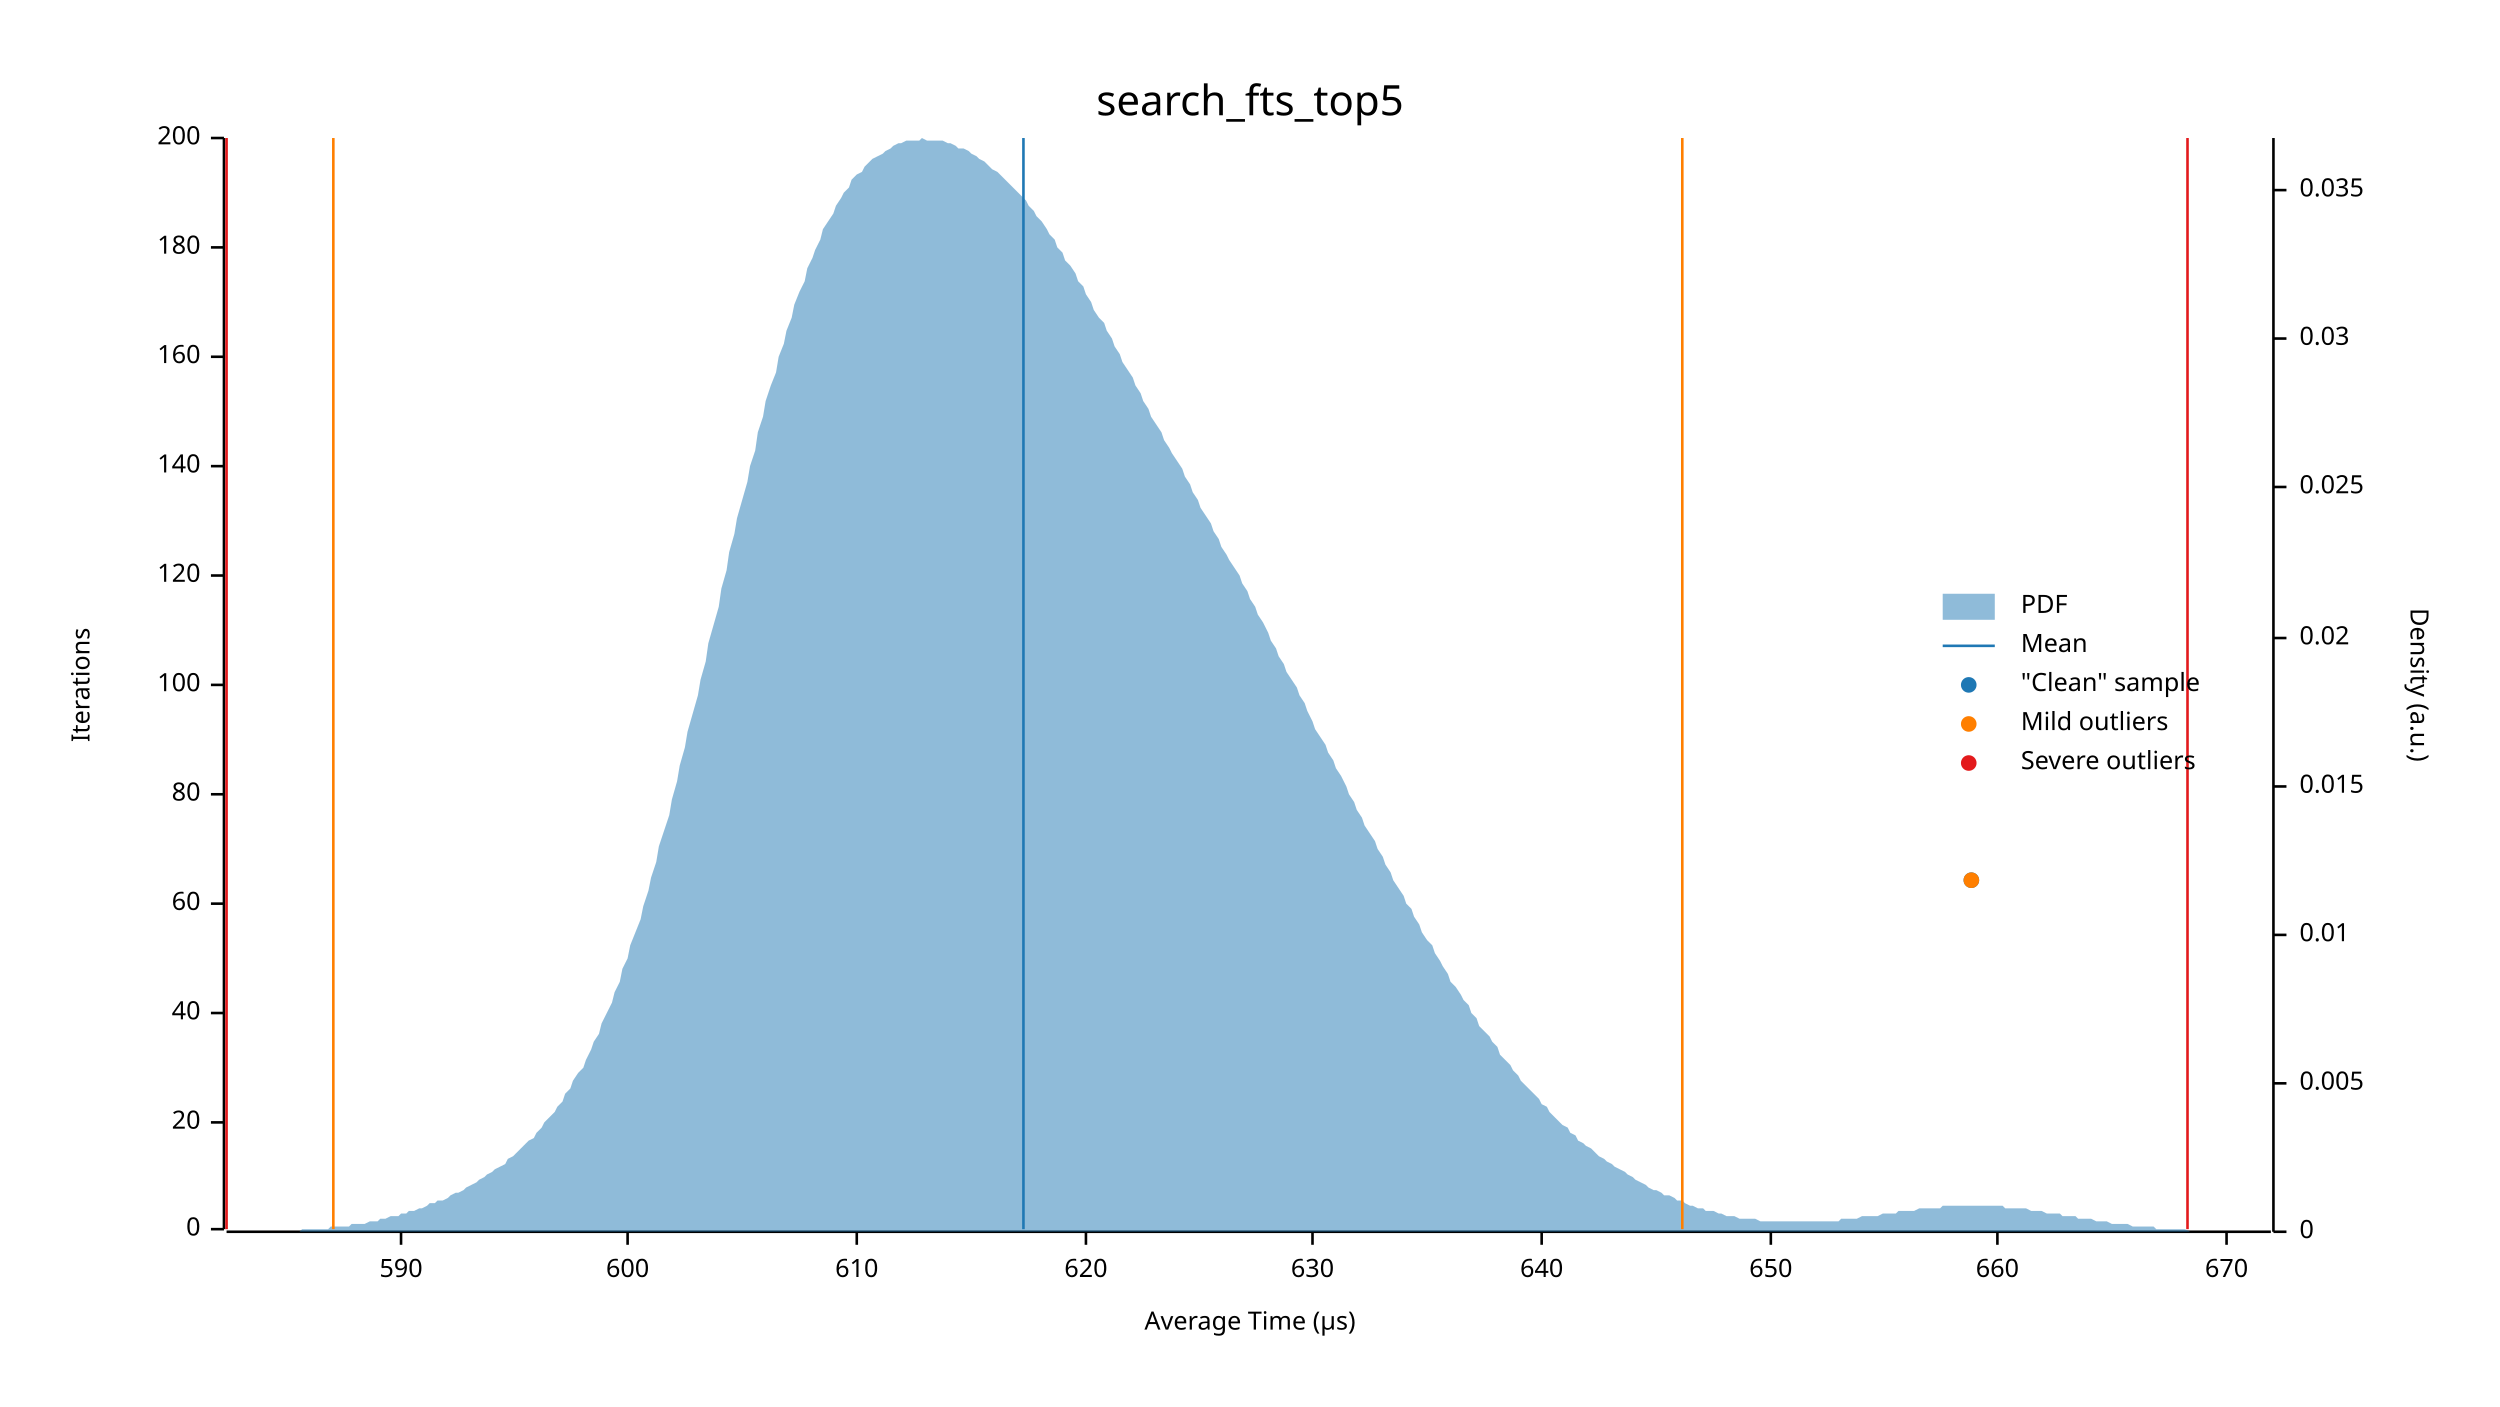
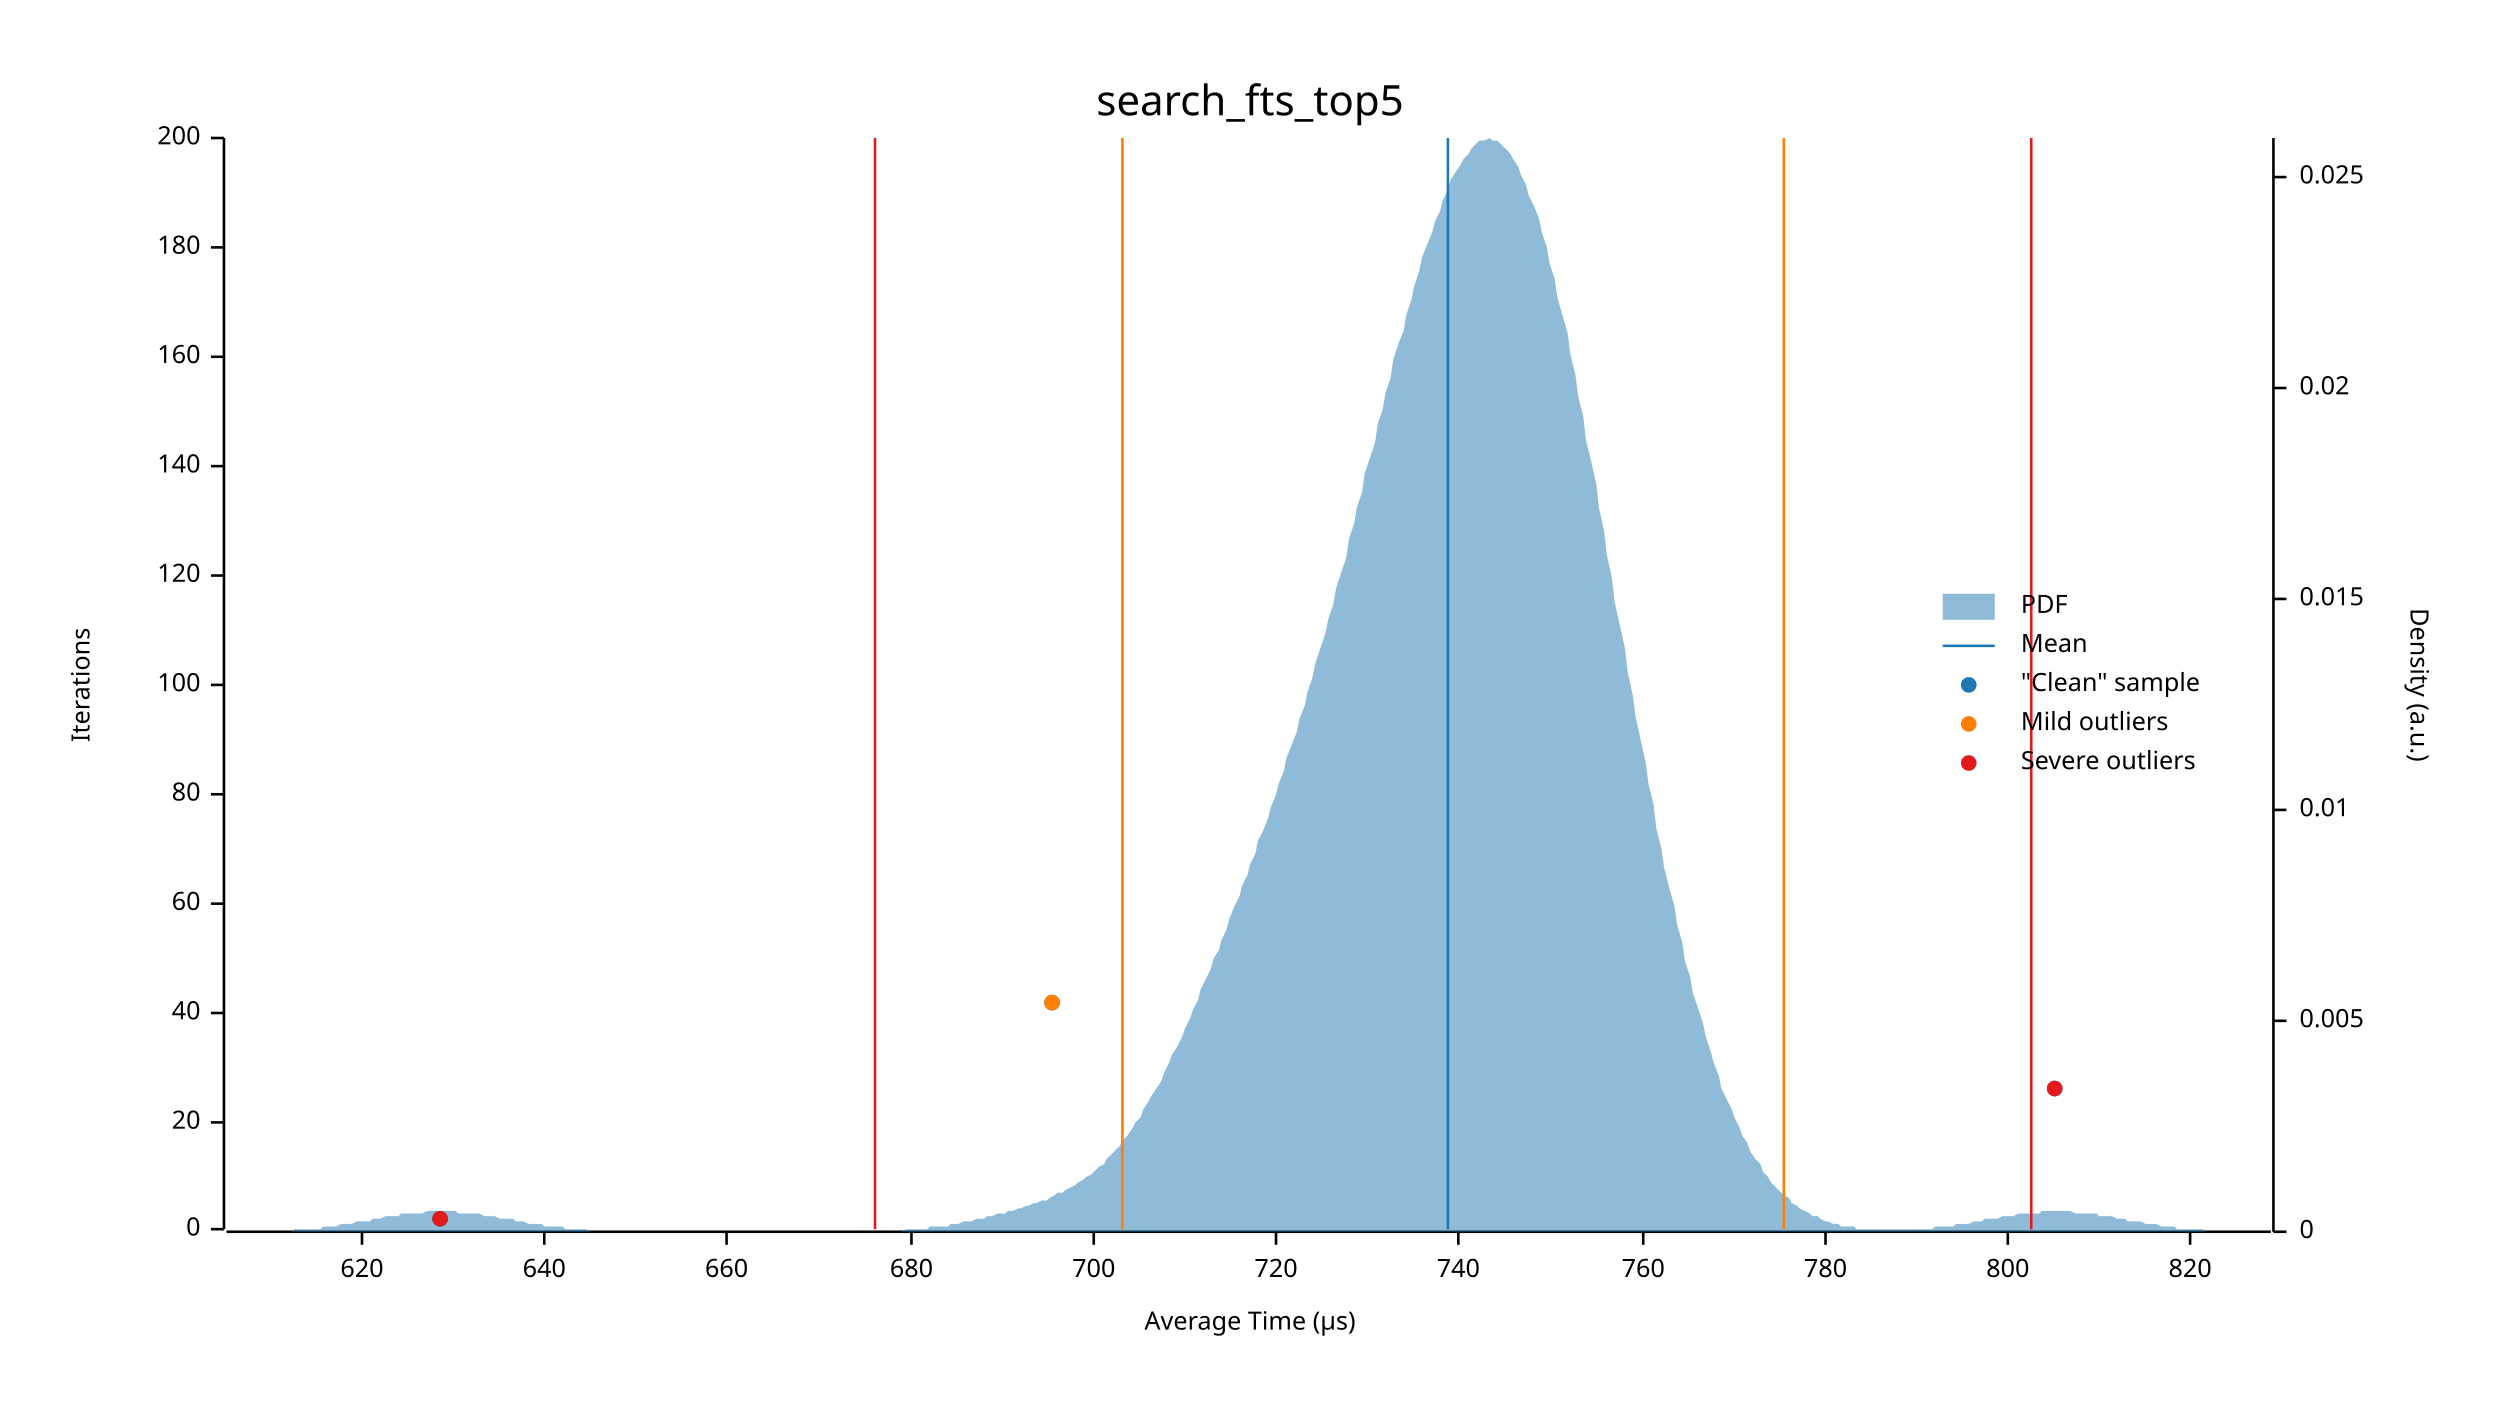
<svg xmlns="http://www.w3.org/2000/svg" width="960" height="540" viewBox="0 0 960 540">
  <text x="480" y="32" dy="0.76em" text-anchor="middle" font-family="sans-serif" font-size="16.129" opacity="1" fill="#000000">
search_fts_top5
</text>
  <text x="27" y="263" dy="0.76em" text-anchor="middle" font-family="sans-serif" font-size="9.677" opacity="1" fill="#000000" transform="rotate(270, 27, 263)">
Iterations
</text>
  <text x="480" y="513" dy="-0.5ex" text-anchor="middle" font-family="sans-serif" font-size="9.677" opacity="1" fill="#000000">
Average Time (µs)
</text>
  <polyline fill="none" opacity="1" stroke="#000000" stroke-width="1" points="86,53 86,472 " />
  <text x="77" y="472" dy="0.5ex" text-anchor="end" font-family="sans-serif" font-size="9.677" opacity="1" fill="#000000">
0
</text>
  <polyline fill="none" opacity="1" stroke="#000000" stroke-width="1" points="81,472 86,472 " />
  <text x="77" y="431" dy="0.5ex" text-anchor="end" font-family="sans-serif" font-size="9.677" opacity="1" fill="#000000">
20
</text>
  <polyline fill="none" opacity="1" stroke="#000000" stroke-width="1" points="81,431 86,431 " />
  <text x="77" y="389" dy="0.5ex" text-anchor="end" font-family="sans-serif" font-size="9.677" opacity="1" fill="#000000">
40
</text>
  <polyline fill="none" opacity="1" stroke="#000000" stroke-width="1" points="81,389 86,389 " />
  <text x="77" y="347" dy="0.5ex" text-anchor="end" font-family="sans-serif" font-size="9.677" opacity="1" fill="#000000">
60
</text>
  <polyline fill="none" opacity="1" stroke="#000000" stroke-width="1" points="81,347 86,347 " />
  <text x="77" y="305" dy="0.5ex" text-anchor="end" font-family="sans-serif" font-size="9.677" opacity="1" fill="#000000">
80
</text>
  <polyline fill="none" opacity="1" stroke="#000000" stroke-width="1" points="81,305 86,305 " />
  <text x="77" y="263" dy="0.5ex" text-anchor="end" font-family="sans-serif" font-size="9.677" opacity="1" fill="#000000">
100
</text>
  <polyline fill="none" opacity="1" stroke="#000000" stroke-width="1" points="81,263 86,263 " />
  <text x="77" y="221" dy="0.5ex" text-anchor="end" font-family="sans-serif" font-size="9.677" opacity="1" fill="#000000">
120
</text>
  <polyline fill="none" opacity="1" stroke="#000000" stroke-width="1" points="81,221 86,221 " />
  <text x="77" y="179" dy="0.5ex" text-anchor="end" font-family="sans-serif" font-size="9.677" opacity="1" fill="#000000">
140
</text>
  <polyline fill="none" opacity="1" stroke="#000000" stroke-width="1" points="81,179 86,179 " />
  <text x="77" y="137" dy="0.5ex" text-anchor="end" font-family="sans-serif" font-size="9.677" opacity="1" fill="#000000">
160
</text>
  <polyline fill="none" opacity="1" stroke="#000000" stroke-width="1" points="81,137 86,137 " />
  <text x="77" y="95" dy="0.5ex" text-anchor="end" font-family="sans-serif" font-size="9.677" opacity="1" fill="#000000">
180
</text>
  <polyline fill="none" opacity="1" stroke="#000000" stroke-width="1" points="81,95 86,95 " />
  <text x="77" y="53" dy="0.5ex" text-anchor="end" font-family="sans-serif" font-size="9.677" opacity="1" fill="#000000">
200
</text>
  <polyline fill="none" opacity="1" stroke="#000000" stroke-width="1" points="81,53 86,53 " />
  <polyline fill="none" opacity="1" stroke="#000000" stroke-width="1" points="87,473 872,473 " />
-   <text x="154" y="483" dy="0.76em" text-anchor="middle" font-family="sans-serif" font-size="9.677" opacity="1" fill="#000000">
- 590
- </text>
-   <polyline fill="none" opacity="1" stroke="#000000" stroke-width="1" points="154,473 154,478 " />
-   <text x="241" y="483" dy="0.76em" text-anchor="middle" font-family="sans-serif" font-size="9.677" opacity="1" fill="#000000">
- 600
- </text>
-   <polyline fill="none" opacity="1" stroke="#000000" stroke-width="1" points="241,473 241,478 " />
-   <text x="329" y="483" dy="0.76em" text-anchor="middle" font-family="sans-serif" font-size="9.677" opacity="1" fill="#000000">
- 610
- </text>
-   <polyline fill="none" opacity="1" stroke="#000000" stroke-width="1" points="329,473 329,478 " />
-   <text x="417" y="483" dy="0.76em" text-anchor="middle" font-family="sans-serif" font-size="9.677" opacity="1" fill="#000000">
+   <text x="139" y="483" dy="0.76em" text-anchor="middle" font-family="sans-serif" font-size="9.677" opacity="1" fill="#000000">
620
</text>
-   <polyline fill="none" opacity="1" stroke="#000000" stroke-width="1" points="417,473 417,478 " />
-   <text x="504" y="483" dy="0.76em" text-anchor="middle" font-family="sans-serif" font-size="9.677" opacity="1" fill="#000000">
- 630
- </text>
-   <polyline fill="none" opacity="1" stroke="#000000" stroke-width="1" points="504,473 504,478 " />
-   <text x="592" y="483" dy="0.76em" text-anchor="middle" font-family="sans-serif" font-size="9.677" opacity="1" fill="#000000">
+   <polyline fill="none" opacity="1" stroke="#000000" stroke-width="1" points="139,473 139,478 " />
+   <text x="209" y="483" dy="0.76em" text-anchor="middle" font-family="sans-serif" font-size="9.677" opacity="1" fill="#000000">
640
</text>
-   <polyline fill="none" opacity="1" stroke="#000000" stroke-width="1" points="592,473 592,478 " />
-   <text x="680" y="483" dy="0.76em" text-anchor="middle" font-family="sans-serif" font-size="9.677" opacity="1" fill="#000000">
- 650
- </text>
-   <polyline fill="none" opacity="1" stroke="#000000" stroke-width="1" points="680,473 680,478 " />
-   <text x="767" y="483" dy="0.76em" text-anchor="middle" font-family="sans-serif" font-size="9.677" opacity="1" fill="#000000">
+   <polyline fill="none" opacity="1" stroke="#000000" stroke-width="1" points="209,473 209,478 " />
+   <text x="279" y="483" dy="0.76em" text-anchor="middle" font-family="sans-serif" font-size="9.677" opacity="1" fill="#000000">
660
</text>
-   <polyline fill="none" opacity="1" stroke="#000000" stroke-width="1" points="767,473 767,478 " />
-   <text x="855" y="483" dy="0.76em" text-anchor="middle" font-family="sans-serif" font-size="9.677" opacity="1" fill="#000000">
- 670
+   <polyline fill="none" opacity="1" stroke="#000000" stroke-width="1" points="279,473 279,478 " />
+   <text x="350" y="483" dy="0.76em" text-anchor="middle" font-family="sans-serif" font-size="9.677" opacity="1" fill="#000000">
+ 680
</text>
-   <polyline fill="none" opacity="1" stroke="#000000" stroke-width="1" points="855,473 855,478 " />
+   <polyline fill="none" opacity="1" stroke="#000000" stroke-width="1" points="350,473 350,478 " />
+   <text x="420" y="483" dy="0.76em" text-anchor="middle" font-family="sans-serif" font-size="9.677" opacity="1" fill="#000000">
+ 700
+ </text>
+   <polyline fill="none" opacity="1" stroke="#000000" stroke-width="1" points="420,473 420,478 " />
+   <text x="490" y="483" dy="0.76em" text-anchor="middle" font-family="sans-serif" font-size="9.677" opacity="1" fill="#000000">
+ 720
+ </text>
+   <polyline fill="none" opacity="1" stroke="#000000" stroke-width="1" points="490,473 490,478 " />
+   <text x="560" y="483" dy="0.76em" text-anchor="middle" font-family="sans-serif" font-size="9.677" opacity="1" fill="#000000">
+ 740
+ </text>
+   <polyline fill="none" opacity="1" stroke="#000000" stroke-width="1" points="560,473 560,478 " />
+   <text x="631" y="483" dy="0.76em" text-anchor="middle" font-family="sans-serif" font-size="9.677" opacity="1" fill="#000000">
+ 760
+ </text>
+   <polyline fill="none" opacity="1" stroke="#000000" stroke-width="1" points="631,473 631,478 " />
+   <text x="701" y="483" dy="0.76em" text-anchor="middle" font-family="sans-serif" font-size="9.677" opacity="1" fill="#000000">
+ 780
+ </text>
+   <polyline fill="none" opacity="1" stroke="#000000" stroke-width="1" points="701,473 701,478 " />
+   <text x="771" y="483" dy="0.76em" text-anchor="middle" font-family="sans-serif" font-size="9.677" opacity="1" fill="#000000">
+ 800
+ </text>
+   <polyline fill="none" opacity="1" stroke="#000000" stroke-width="1" points="771,473 771,478 " />
+   <text x="841" y="483" dy="0.76em" text-anchor="middle" font-family="sans-serif" font-size="9.677" opacity="1" fill="#000000">
+ 820
+ </text>
+   <polyline fill="none" opacity="1" stroke="#000000" stroke-width="1" points="841,473 841,478 " />
  <text x="933" y="263" dy="0.76em" text-anchor="middle" font-family="sans-serif" font-size="9.677" opacity="1" fill="#000000" transform="rotate(90, 933, 263)">
Density (a.u.)
</text>
  <polyline fill="none" opacity="1" stroke="#000000" stroke-width="1" points="873,53 873,473 " />
  <text x="883" y="473" dy="0.5ex" text-anchor="start" font-family="sans-serif" font-size="9.677" opacity="1" fill="#000000">
0
</text>
  <polyline fill="none" opacity="1" stroke="#000000" stroke-width="1" points="873,473 878,473 " />
-   <text x="883" y="416" dy="0.5ex" text-anchor="start" font-family="sans-serif" font-size="9.677" opacity="1" fill="#000000">
+   <text x="883" y="392" dy="0.5ex" text-anchor="start" font-family="sans-serif" font-size="9.677" opacity="1" fill="#000000">
0.005
</text>
-   <polyline fill="none" opacity="1" stroke="#000000" stroke-width="1" points="873,416 878,416 " />
-   <text x="883" y="359" dy="0.5ex" text-anchor="start" font-family="sans-serif" font-size="9.677" opacity="1" fill="#000000">
+   <polyline fill="none" opacity="1" stroke="#000000" stroke-width="1" points="873,392 878,392 " />
+   <text x="883" y="311" dy="0.5ex" text-anchor="start" font-family="sans-serif" font-size="9.677" opacity="1" fill="#000000">
0.01
</text>
-   <polyline fill="none" opacity="1" stroke="#000000" stroke-width="1" points="873,359 878,359 " />
-   <text x="883" y="302" dy="0.5ex" text-anchor="start" font-family="sans-serif" font-size="9.677" opacity="1" fill="#000000">
+   <polyline fill="none" opacity="1" stroke="#000000" stroke-width="1" points="873,311 878,311 " />
+   <text x="883" y="230" dy="0.5ex" text-anchor="start" font-family="sans-serif" font-size="9.677" opacity="1" fill="#000000">
0.015
</text>
-   <polyline fill="none" opacity="1" stroke="#000000" stroke-width="1" points="873,302 878,302 " />
-   <text x="883" y="245" dy="0.5ex" text-anchor="start" font-family="sans-serif" font-size="9.677" opacity="1" fill="#000000">
+   <polyline fill="none" opacity="1" stroke="#000000" stroke-width="1" points="873,230 878,230 " />
+   <text x="883" y="149" dy="0.5ex" text-anchor="start" font-family="sans-serif" font-size="9.677" opacity="1" fill="#000000">
0.02
</text>
-   <polyline fill="none" opacity="1" stroke="#000000" stroke-width="1" points="873,245 878,245 " />
-   <text x="883" y="187" dy="0.5ex" text-anchor="start" font-family="sans-serif" font-size="9.677" opacity="1" fill="#000000">
+   <polyline fill="none" opacity="1" stroke="#000000" stroke-width="1" points="873,149 878,149 " />
+   <text x="883" y="68" dy="0.5ex" text-anchor="start" font-family="sans-serif" font-size="9.677" opacity="1" fill="#000000">
0.025
</text>
-   <polyline fill="none" opacity="1" stroke="#000000" stroke-width="1" points="873,187 878,187 " />
-   <text x="883" y="130" dy="0.5ex" text-anchor="start" font-family="sans-serif" font-size="9.677" opacity="1" fill="#000000">
- 0.03
- </text>
-   <polyline fill="none" opacity="1" stroke="#000000" stroke-width="1" points="873,130 878,130 " />
-   <text x="883" y="73" dy="0.5ex" text-anchor="start" font-family="sans-serif" font-size="9.677" opacity="1" fill="#000000">
- 0.035
- </text>
-   <polyline fill="none" opacity="1" stroke="#000000" stroke-width="1" points="873,73 878,73 " />
-   <polygon opacity="0.5" fill="#1F78B4" points="87,473 88,473 90,473 91,473 93,473 94,473 96,473 98,473 99,473 101,473 102,473 104,473 105,473 107,473 109,473 110,473 112,473 113,473 115,473 116,472 118,472 120,472 121,472 123,472 124,472 126,472 127,471 129,471 131,471 132,471 134,471 135,470 137,470 138,470 140,470 142,469 143,469 145,469 146,468 148,468 150,467 151,467 153,467 154,466 156,466 157,465 159,465 161,464 162,464 164,463 165,462 167,462 168,461 170,461 172,460 173,459 175,458 176,458 178,457 179,456 181,455 183,454 184,453 186,452 187,451 189,450 190,449 192,448 194,447 195,445 197,444 198,443 200,441 201,440 203,438 205,437 206,435 208,433 209,431 211,429 213,427 214,425 216,423 217,420 219,418 220,415 222,412 224,410 225,407 227,403 228,400 230,397 231,393 233,389 235,385 236,381 238,377 239,372 241,368 242,363 244,358 246,353 247,348 249,342 250,337 252,331 253,325 255,319 257,313 258,307 260,300 261,294 263,287 264,281 266,274 268,267 269,261 271,254 272,247 274,240 276,233 277,226 279,219 280,212 282,205 283,199 285,192 287,185 288,179 290,173 291,166 293,160 294,154 296,148 298,143 299,137 301,132 302,127 304,122 305,117 307,112 309,108 310,103 312,99 313,96 315,92 316,88 318,85 320,82 321,79 323,76 324,74 326,72 327,69 329,67 331,66 332,64 334,62 335,61 337,60 339,59 340,58 342,57 343,56 345,55 346,55 348,54 350,54 351,54 353,54 354,53 356,54 357,54 359,54 361,54 362,54 364,55 365,55 367,56 368,57 370,57 372,58 373,59 375,60 376,61 378,62 379,63 381,65 383,66 384,67 386,69 387,70 389,72 391,74 392,75 394,77 395,79 397,81 398,83 400,85 402,88 403,90 405,92 406,95 408,97 409,100 411,102 413,105 414,108 416,110 417,113 419,116 420,119 422,122 424,124 425,127 427,130 428,133 430,136 431,139 433,142 435,145 436,148 438,151 439,154 441,157 442,160 444,163 446,166 447,169 449,172 450,174 452,177 454,180 455,183 457,186 458,189 460,192 461,195 463,198 465,201 466,204 468,207 469,210 471,213 472,215 474,218 476,221 477,224 479,227 480,230 482,233 483,236 485,239 487,243 488,246 490,249 491,252 493,255 494,258 496,261 498,264 499,267 501,270 502,273 504,277 505,280 507,283 509,286 510,289 512,292 513,295 515,298 517,302 518,305 520,308 521,311 523,314 524,317 526,320 528,323 529,326 531,329 532,332 534,335 535,338 537,341 539,344 540,347 542,349 543,352 545,355 546,358 548,361 550,363 551,366 553,369 554,371 556,374 557,377 559,379 561,382 562,384 564,386 565,389 567,391 568,394 570,396 572,398 573,400 575,402 576,405 578,407 580,409 581,411 583,413 584,415 586,417 587,418 589,420 591,422 592,424 594,425 595,427 597,429 598,430 600,432 602,433 603,435 605,436 606,438 608,439 609,440 611,441 613,443 614,444 616,445 617,446 619,447 620,448 622,449 624,450 625,451 627,452 628,453 630,454 632,455 633,456 635,457 636,457 638,458 639,459 641,459 643,460 644,461 646,461 647,462 649,463 650,463 652,464 654,464 655,465 657,465 658,465 660,466 661,466 663,467 665,467 666,467 668,468 669,468 671,468 672,468 674,468 676,469 677,469 679,469 680,469 682,469 683,469 685,469 687,469 688,469 690,469 691,469 693,469 695,469 696,469 698,469 699,469 701,469 702,469 704,469 706,469 707,468 709,468 710,468 712,468 713,468 715,467 717,467 718,467 720,467 721,467 723,466 724,466 726,466 728,466 729,465 731,465 732,465 734,465 735,465 737,464 739,464 740,464 742,464 743,464 745,464 746,463 748,463 750,463 751,463 753,463 754,463 756,463 758,463 759,463 761,463 762,463 764,463 765,463 767,463 769,463 770,464 772,464 773,464 775,464 776,464 778,464 780,465 781,465 783,465 784,465 786,466 787,466 789,466 791,466 792,467 794,467 795,467 797,467 798,468 800,468 802,468 803,468 805,469 806,469 808,469 809,469 811,470 813,470 814,470 816,470 817,470 819,471 821,471 822,471 824,471 825,471 827,471 828,472 830,472 832,472 833,472 835,472 836,472 838,472 839,472 841,473 843,473 844,473 846,473 847,473 849,473 850,473 852,473 854,473 855,473 857,473 858,473 860,473 861,473 863,473 865,473 866,473 868,473 869,473 871,473 873,473 873,473 87,473 " />
-   <polyline fill="none" opacity="1" stroke="#1F78B4" stroke-width="1" points="393,472 393,53 " />
-   <polyline fill="none" opacity="1" stroke="#FF7F00" stroke-width="1" points="128,472 128,53 " />
-   <polyline fill="none" opacity="1" stroke="#FF7F00" stroke-width="1" points="646,472 646,53 " />
-   <polyline fill="none" opacity="1" stroke="#E31A1C" stroke-width="1" points="87,472 87,53 " />
-   <polyline fill="none" opacity="1" stroke="#E31A1C" stroke-width="1" points="840,472 840,53 " />
-   <circle cx="757" cy="338" r="3" opacity="1" fill="#1F78B4" stroke="none" stroke-width="1" />
-   <circle cx="757" cy="338" r="3" opacity="1" fill="#FF7F00" stroke="none" stroke-width="1" />
+   <polyline fill="none" opacity="1" stroke="#000000" stroke-width="1" points="873,68 878,68 " />
+   <polygon opacity="0.5" fill="#1F78B4" points="87,473 88,473 90,473 91,473 93,473 94,473 96,473 98,473 99,473 101,473 102,473 104,473 105,473 107,473 109,473 110,473 112,473 113,472 115,472 116,472 118,472 120,472 121,472 123,472 124,471 126,471 127,471 129,471 131,470 132,470 134,470 135,470 137,469 138,469 140,469 142,469 143,468 145,468 146,468 148,467 150,467 151,467 153,467 154,466 156,466 157,466 159,466 161,466 162,466 164,465 165,465 167,465 168,465 170,465 172,465 173,465 175,465 176,466 178,466 179,466 181,466 183,466 184,466 186,467 187,467 189,467 190,467 192,468 194,468 195,468 197,468 198,469 200,469 201,469 203,470 205,470 206,470 208,470 209,471 211,471 213,471 214,471 216,471 217,472 219,472 220,472 222,472 224,472 225,472 227,473 228,473 230,473 231,473 233,473 235,473 236,473 238,473 239,473 241,473 242,473 244,473 246,473 247,473 249,473 250,473 252,473 253,473 255,473 257,473 258,473 260,473 261,473 263,473 264,473 266,473 268,473 269,473 271,473 272,473 274,473 276,473 277,473 279,473 280,473 282,473 283,473 285,473 287,473 288,473 290,473 291,473 293,473 294,473 296,473 298,473 299,473 301,473 302,473 304,473 305,473 307,473 309,473 310,473 312,473 313,473 315,473 316,473 318,473 320,473 321,473 323,473 324,473 326,473 327,473 329,473 331,473 332,473 334,473 335,473 337,473 339,473 340,473 342,473 343,473 345,473 346,473 348,472 350,472 351,472 353,472 354,472 356,472 357,471 359,471 361,471 362,471 364,471 365,470 367,470 368,470 370,469 372,469 373,469 375,468 376,468 378,468 379,467 381,467 383,466 384,466 386,466 387,465 389,465 391,464 392,464 394,463 395,463 397,462 398,462 400,461 402,461 403,460 405,459 406,458 408,458 409,457 411,456 413,455 414,454 416,453 417,452 419,451 420,450 422,448 424,447 425,445 427,443 428,442 430,440 431,438 433,436 435,433 436,431 438,429 439,426 441,423 442,421 444,418 446,415 447,412 449,408 450,405 452,402 454,398 455,395 457,391 458,388 460,384 461,380 463,376 465,372 466,368 468,365 469,361 471,357 472,353 474,348 476,344 477,340 479,336 480,332 482,328 483,323 485,319 487,314 488,310 490,305 491,301 493,296 494,291 496,286 498,281 499,276 501,271 502,266 504,260 505,255 507,249 509,243 510,238 512,232 513,226 515,220 517,214 518,207 520,201 521,195 523,189 524,182 526,176 528,170 529,163 531,157 532,151 534,145 535,138 537,132 539,127 540,121 542,115 543,110 545,104 546,99 548,94 550,89 551,85 553,81 554,77 556,73 557,69 559,66 561,63 562,61 564,59 565,57 567,55 568,54 570,54 572,53 573,54 575,54 576,55 578,57 580,59 581,61 583,64 584,67 586,71 587,75 589,79 591,84 592,89 594,95 595,101 597,107 598,114 600,121 602,128 603,136 605,144 606,152 608,160 609,169 611,177 613,186 614,195 616,204 617,213 619,222 620,231 622,240 624,249 625,258 627,267 628,275 630,284 632,293 633,301 635,309 636,318 638,326 639,333 641,341 643,348 644,355 646,362 647,369 649,375 650,381 652,387 654,393 655,398 657,404 658,408 660,413 661,418 663,422 665,426 666,429 668,433 669,436 671,439 672,442 674,445 676,447 677,450 679,452 680,454 682,456 683,457 685,459 687,460 688,462 690,463 691,464 693,465 695,466 696,467 698,467 699,468 701,469 702,469 704,470 706,470 707,471 709,471 710,471 712,471 713,472 715,472 717,472 718,472 720,472 721,472 723,472 724,472 726,472 728,472 729,472 731,472 732,472 734,472 735,472 737,472 739,472 740,472 742,472 743,471 745,471 746,471 748,471 750,471 751,470 753,470 754,470 756,470 758,469 759,469 761,469 762,468 764,468 765,468 767,468 769,467 770,467 772,467 773,467 775,466 776,466 778,466 780,466 781,466 783,466 784,465 786,465 787,465 789,465 791,465 792,465 794,465 795,465 797,466 798,466 800,466 802,466 803,466 805,466 806,467 808,467 809,467 811,467 813,468 814,468 816,468 817,469 819,469 821,469 822,469 824,470 825,470 827,470 828,470 830,471 832,471 833,471 835,471 836,472 838,472 839,472 841,472 843,472 844,472 846,472 847,473 849,473 850,473 852,473 854,473 855,473 857,473 858,473 860,473 861,473 863,473 865,473 866,473 868,473 869,473 871,473 873,473 873,473 87,473 " />
+   <polyline fill="none" opacity="1" stroke="#1F78B4" stroke-width="1" points="556,472 556,53 " />
+   <polyline fill="none" opacity="1" stroke="#FF7F00" stroke-width="1" points="431,472 431,53 " />
+   <polyline fill="none" opacity="1" stroke="#FF7F00" stroke-width="1" points="685,472 685,53 " />
+   <polyline fill="none" opacity="1" stroke="#E31A1C" stroke-width="1" points="336,472 336,53 " />
+   <polyline fill="none" opacity="1" stroke="#E31A1C" stroke-width="1" points="780,472 780,53 " />
+   <circle cx="169" cy="468" r="3" opacity="1" fill="#1F78B4" stroke="none" stroke-width="1" />
+   <circle cx="789" cy="418" r="3" opacity="1" fill="#1F78B4" stroke="none" stroke-width="1" />
+   <circle cx="404" cy="385" r="3" opacity="1" fill="#1F78B4" stroke="none" stroke-width="1" />
+   <circle cx="404" cy="385" r="3" opacity="1" fill="#FF7F00" stroke="none" stroke-width="1" />
+   <circle cx="169" cy="468" r="3" opacity="1" fill="#E31A1C" stroke="none" stroke-width="1" />
+   <circle cx="789" cy="418" r="3" opacity="1" fill="#E31A1C" stroke="none" stroke-width="1" />
  <text x="776" y="228" dy="0.76em" text-anchor="start" font-family="sans-serif" font-size="9.677" opacity="1" fill="#000000">
PDF
</text>
  <text x="776" y="243" dy="0.76em" text-anchor="start" font-family="sans-serif" font-size="9.677" opacity="1" fill="#000000">
Mean
</text>
  <text x="776" y="258" dy="0.76em" text-anchor="start" font-family="sans-serif" font-size="9.677" opacity="1" fill="#000000">
"Clean" sample
</text>
  <text x="776" y="273" dy="0.76em" text-anchor="start" font-family="sans-serif" font-size="9.677" opacity="1" fill="#000000">
Mild outliers
</text>
  <text x="776" y="288" dy="0.76em" text-anchor="start" font-family="sans-serif" font-size="9.677" opacity="1" fill="#000000">
Severe outliers
</text>
  <rect x="746" y="228" width="20" height="10" opacity="0.5" fill="#1F78B4" stroke="none" />
  <polyline fill="none" opacity="1" stroke="#1F78B4" stroke-width="1" points="746,248 766,248 " />
  <circle cx="756" cy="263" r="3" opacity="1" fill="#1F78B4" stroke="none" stroke-width="1" />
  <circle cx="756" cy="278" r="3" opacity="1" fill="#FF7F00" stroke="none" stroke-width="1" />
  <circle cx="756" cy="293" r="3" opacity="1" fill="#E31A1C" stroke="none" stroke-width="1" />
</svg>
